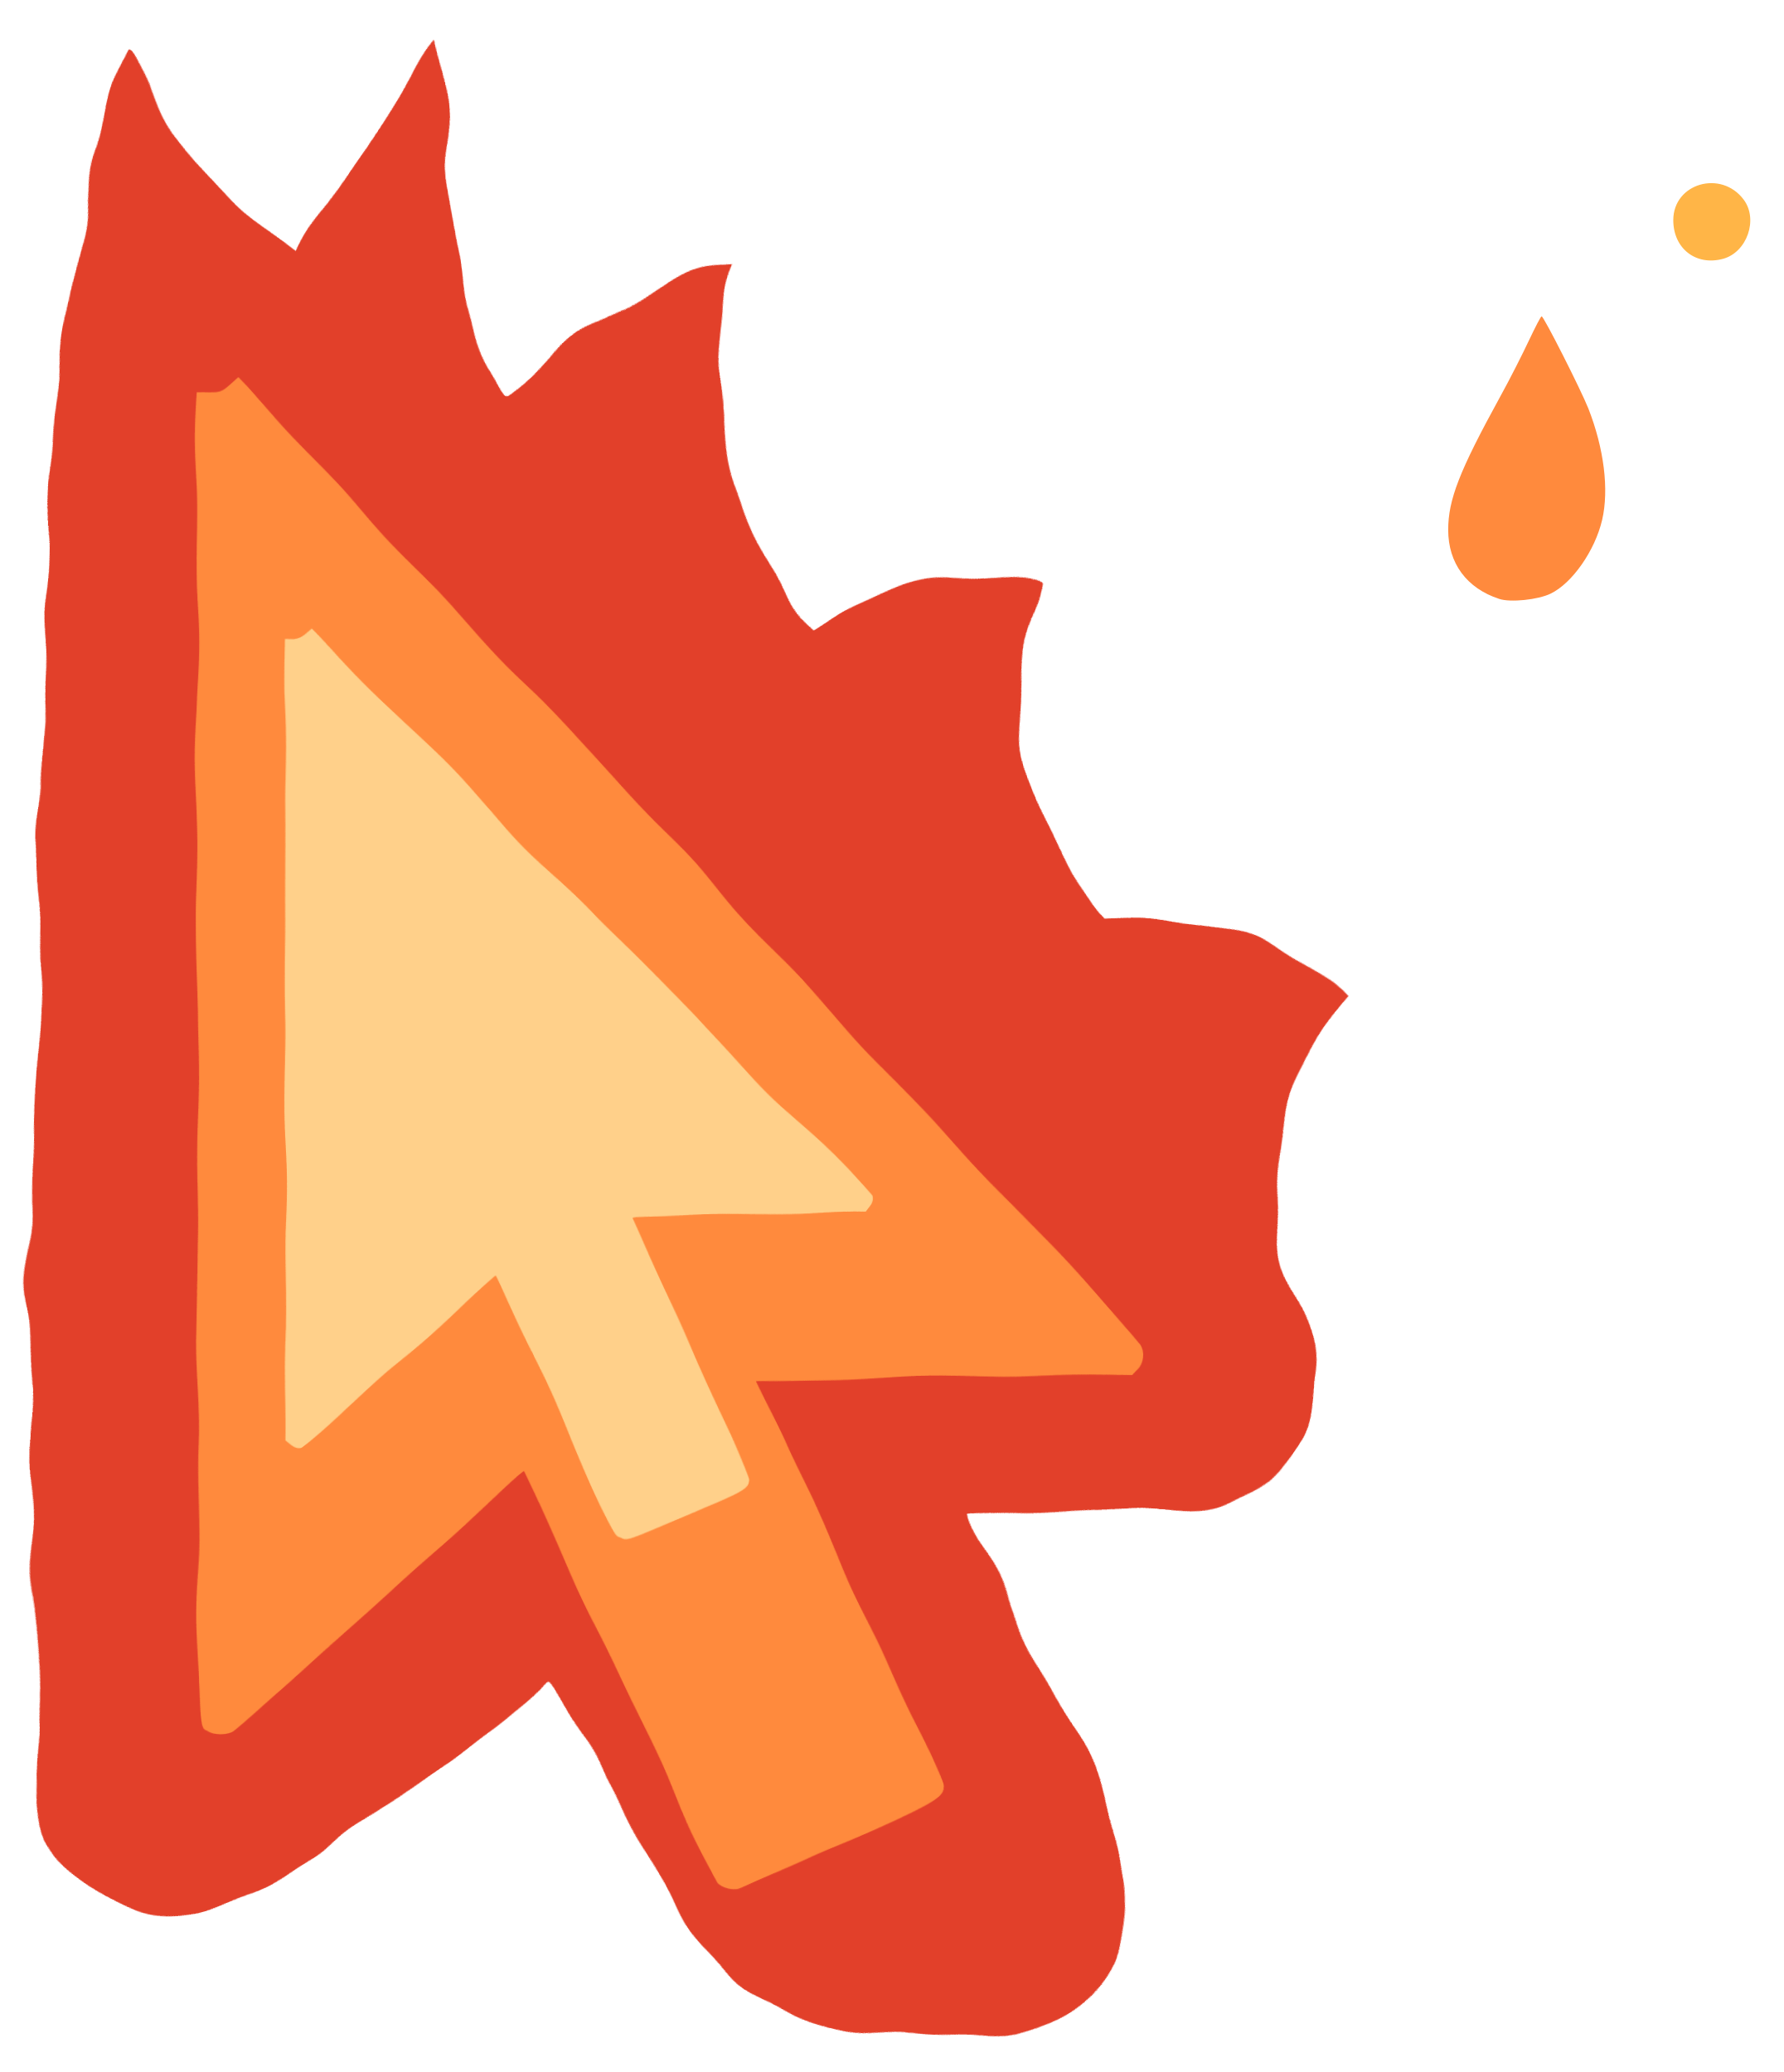
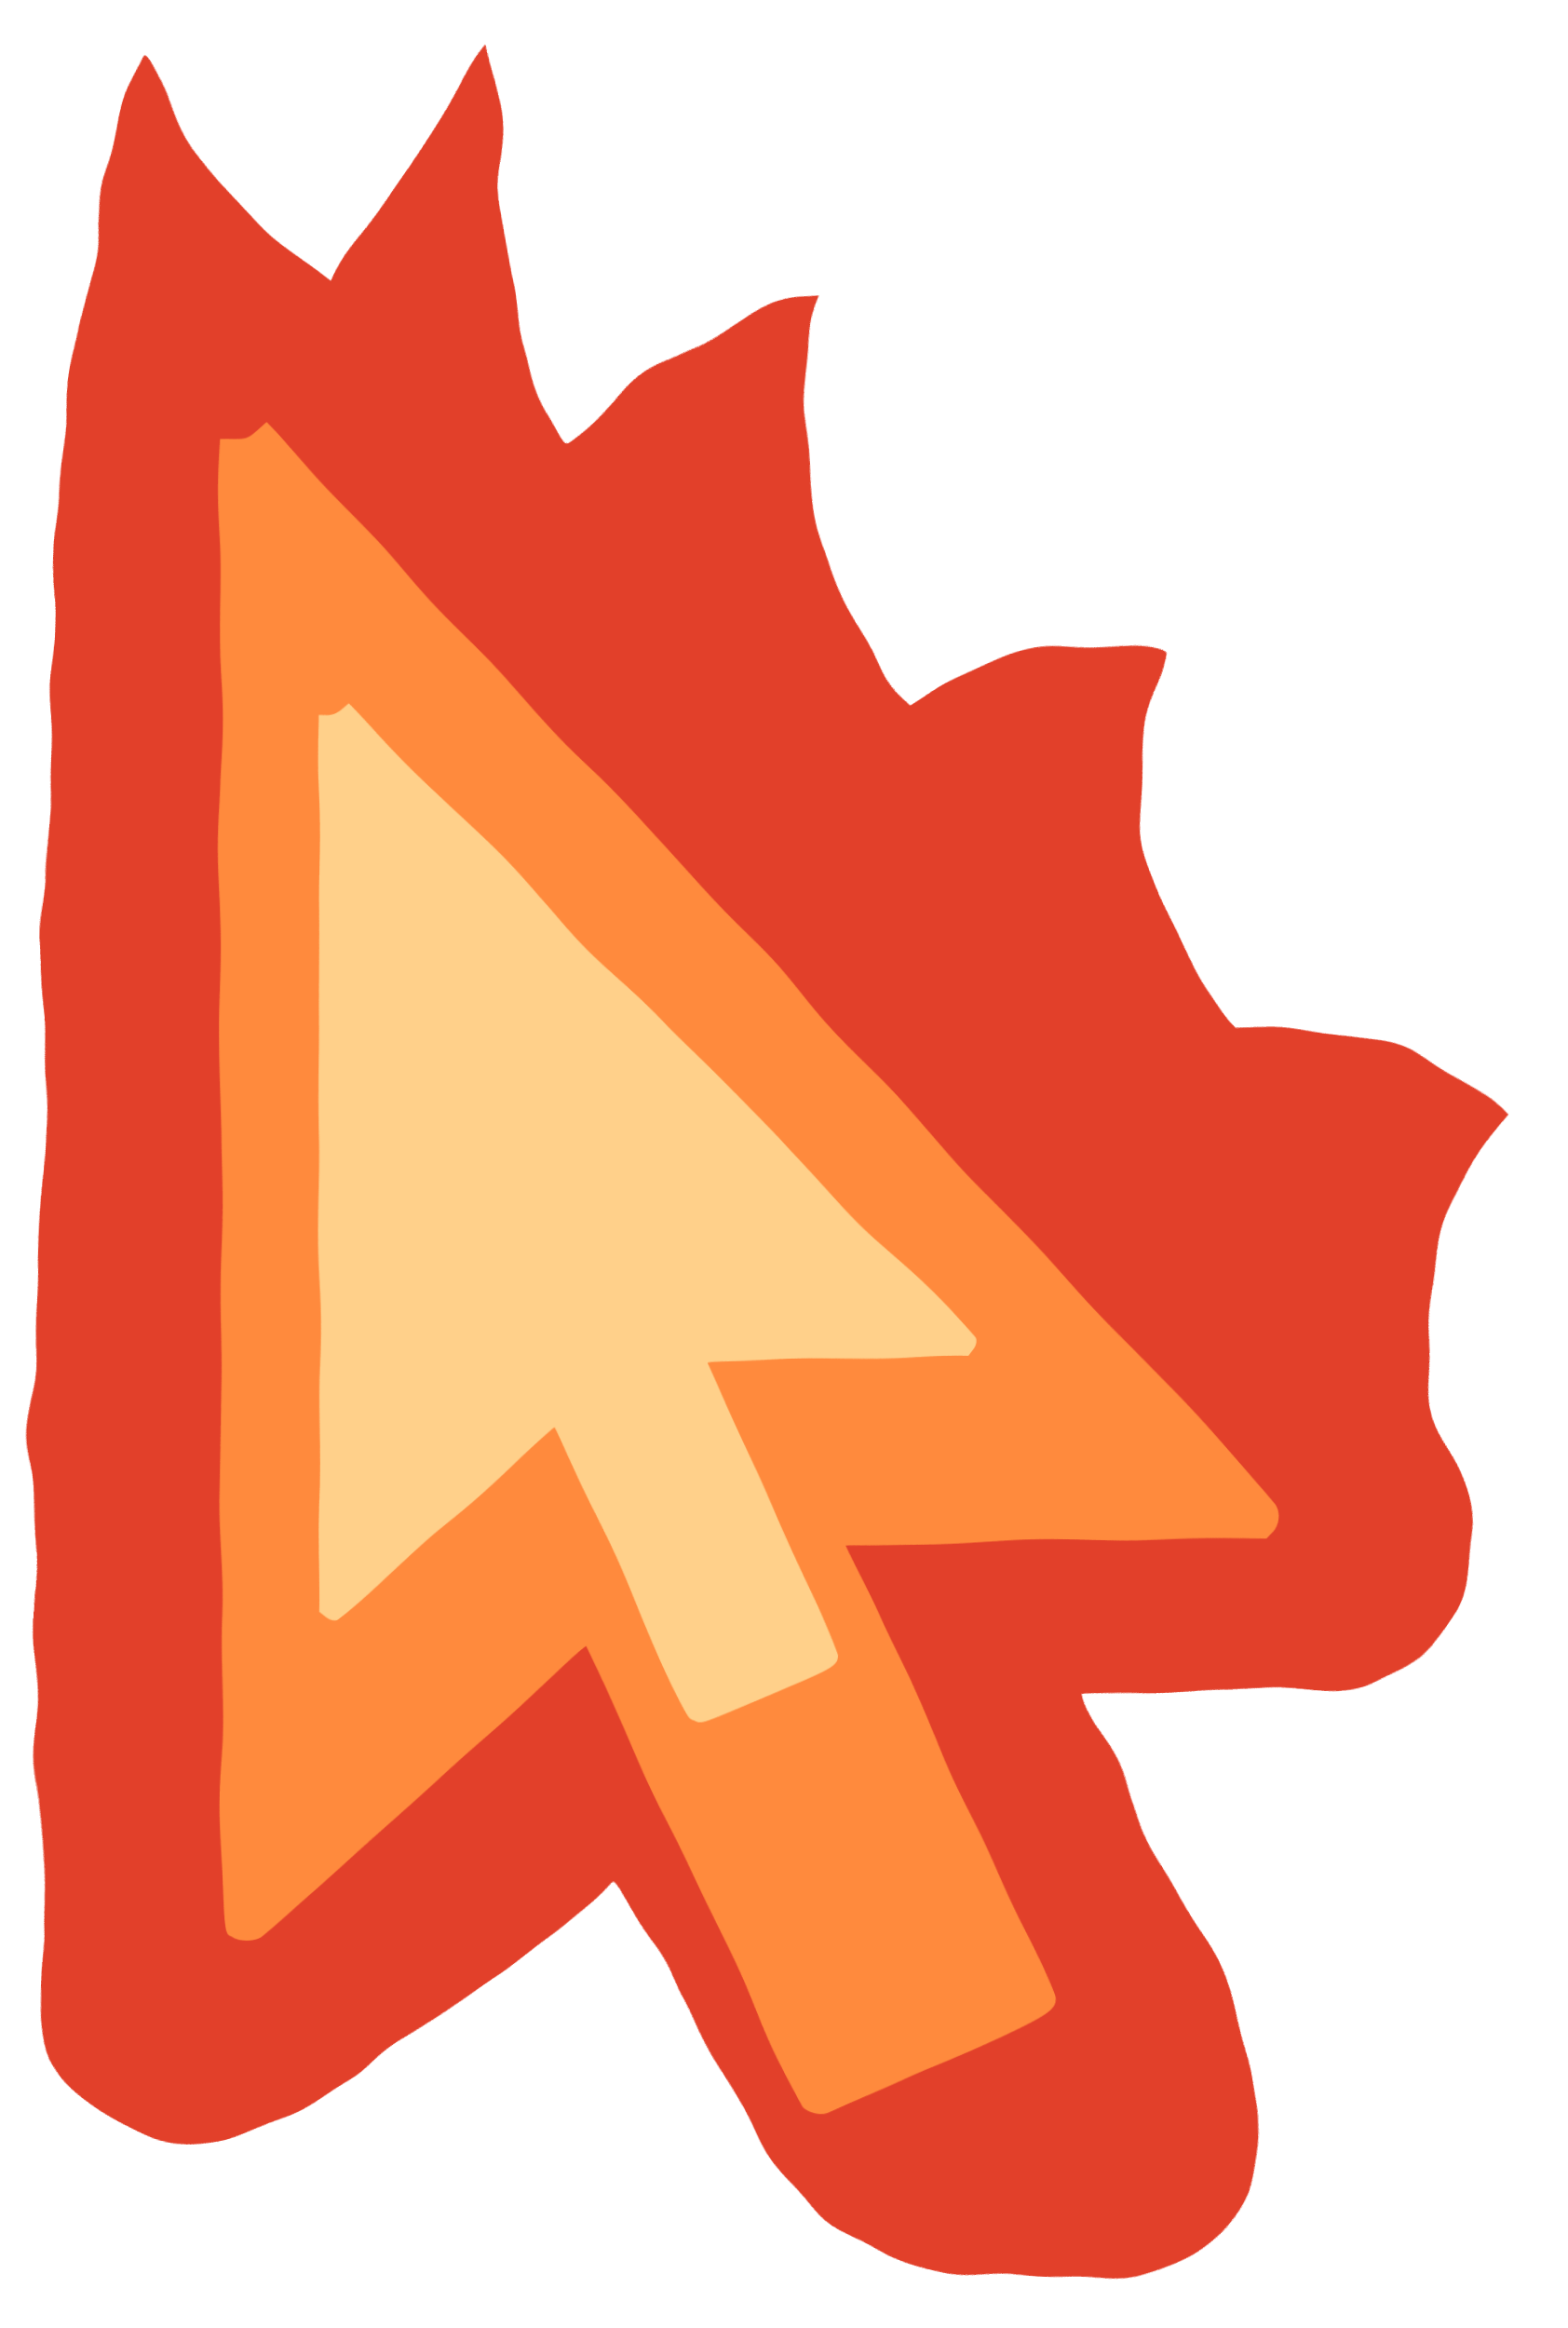
- <svg xmlns="http://www.w3.org/2000/svg" viewBox="20 20 840 976" width="840" height="976">
+ <svg xmlns="http://www.w3.org/2000/svg" viewBox="20 20 660 980" width="660" height="980">
  <defs>
    <filter id="boil" x="-5%" y="-5%" width="110%" height="110%">
      <feTurbulence type="fractalNoise" baseFrequency="0.018" numOctaves="2" seed="2" result="n">
        <animate attributeName="seed" values="2;9;17" dur="0.36s" calcMode="discrete" repeatCount="indefinite" />
      </feTurbulence>
      <feDisplacementMap in="SourceGraphic" in2="n" scale="12" xChannelSelector="R" yChannelSelector="G" />
    </filter>
    <filter id="boil-soft" x="-5%" y="-5%" width="110%" height="110%">
      <feTurbulence type="fractalNoise" baseFrequency="0.02" numOctaves="1" seed="4" result="n">
        <animate attributeName="seed" values="4;11;23" dur="0.36s" calcMode="discrete" repeatCount="indefinite" />
      </feTurbulence>
      <feDisplacementMap in="SourceGraphic" in2="n" scale="5" xChannelSelector="R" yChannelSelector="G" />
    </filter>
  </defs>
  <style>
    .flame { transform-origin: 300px 980px; animation: flick 2.4s ease-in-out infinite; }
-     .drop  { transform-origin: 740px 260px; animation: rise 2.4s ease-in-out infinite; }
-     .dot   { transform-origin: 826px 124px; animation: twinkle 1.2s steps(3) infinite; }
    @keyframes flick { 0%,100% { transform: scale(1,1) } 30% { transform: scale(1.012,0.988) } 60% { transform: scale(0.992,1.016) } }
-     @keyframes rise { 0% { transform: translate(0,0) } 50% { transform: translate(6px,-18px) rotate(4deg) } 100% { transform: translate(0,0) } }
-     @keyframes twinkle { 0% { opacity: 1 } 33% { opacity: .55 } 66% { opacity: .85 } }
    @media (prefers-reduced-motion: reduce) { * { animation: none !important } }
  </style>
  <g class="flame" filter="url(#boil)">
    <path fill="#E2402A" d="M489.3 979.9C516.4 975.9 535.6 963.6 545.4 944.1C550.4 934.4 552.5 916.8 550 906.5C549.5 904.3 548.3 898.6 547.5 893.8C542.7 866.8 532.7 843.1 504 791.0C489.6 764.7 476 736.1 476 732.0C476 731.4 497.6 731 531.8 731.0C593.5 731 593.1 731 606.5 724.5C639.1 708.7 649.5 672.5 632 635.5C609.2 587.3 616.7 535.3 651.9 496.9L657.9 490.3L655.7 488.2C645.6 478.9 617.7 463.3 602 458.2C585.3 452.8 582.8 452.5 561 452.5L540.5 452.5L538.2 450.0C533.1 444.3 519.3 422.8 515 413.5C503.9 390 500.6 375.8 500.6 350.5C500.5 329.5 502.1 319 508.1 302.6C509.7 298.1 511.1 294.1 511.3 293.6C512 290.6 468.7 289.4 455 291.9C438.6 294.9 421.3 301.7 408.2 310.2L401.8 314.3L399.4 311.4C387.9 297.6 374.3 273.4 368.1 255.6C357.6 225.6 356.4 190 364.6 150.1L365.3 146.7L360.2 147.4C337.3 150.4 307.6 165.2 275.6 189.5C266.9 196.1 258.9 202.1 257.8 202.9C255.4 204.7 254.7 203.7 248.5 191.5C236.8 168 233.9 150.8 230 83.5C228.8 63.7 227.6 45.1 227.2 42.1L226.5 36.7L221.6 44.6C218.8 49 209.5 62.6 200.7 75.0C184.9 97.4 172.6 116.5 164.6 131.2L160.4 138.9L149.5 130.8C124.7 112.5 105 88.7 85.4 53.2C81.4 45.9 80.1 44.3 79.5 45.7C70.6 67.9 62.5 101.5 53.1 156.0C44.2 207.9 41.8 250 40 393.0C39.4 434 38.8 473.6 38.5 481.0C37.1 516.2 35.9 543.5 35.3 554.0C34.1 574 34.5 650.1 36 687.0C37.6 725.9 38 822.6 36.7 851.0C35.9 867.1 36 869.1 37.9 876.3C45.9 906.8 75.3 924.9 109 920.0C141.5 915.3 187 887.5 255.5 830.5C265.4 822.2 274.5 814.7 275.7 813.7C277.9 811.9 277.9 811.9 283.7 819.7C296.8 837.4 306.7 854.6 326.1 893.6C343.6 928.9 346.8 934.5 352.4 941.1C371.1 962.6 400.8 975.6 439 979.0C462.2 981 480 981.3 489.3 979.9Z" />
  </g>
  <g filter="url(#boil-soft)">
    <path fill="#FF8A3D" d="M414.5 889.0C460.7 867.9 464 865.9 464 860.1C464 858.4 456.8 841.9 446.9 820.8C437.5 800.8 417.7 758.9 402.9 727.6C388.1 696.3 376 670.3 376 669.9C376 669.4 415.8 668.9 464.5 668.8L553 668.5L555.5 665.9C559 662.5 559.8 656.9 557.4 653.2C556.3 651.6 478.1 567.5 383.5 466.4C288.9 365.3 195.6 265.4 176.1 244.5C156.6 223.6 138.8 204.5 136.4 202.0L132 197.6L128.2 201.3C124.7 204.7 123.9 205 118.7 205.0L113 205.0L113 516.0C113 852 112.7 831.6 118.1 835.4C120.8 837.3 126.6 837.4 129.7 835.7C131.7 834.6 149.9 818.3 231.5 744.6C250.7 727.3 266.7 713.4 267.1 713.8C267.4 714.2 287.6 757.5 311.9 810.0C336.3 862.5 356.9 906.3 357.8 907.3C359.8 909.6 364.8 910.9 368 909.9C369.4 909.5 390.3 900.1 414.5 889.0Z" />
    <path fill="#FFD08A" d="M341.7 734.8C369.9 722.8 372 721.5 372 717.0C372 715.4 360.2 687.6 345.4 654.3C330.8 621.4 318.6 593.9 318.3 593.3C317.9 592.3 329.4 592 372.5 591.8L427.3 591.5L429.3 588.8C430.6 587.1 431 585.4 430.6 583.8C430.3 582.6 370.7 521.9 298.1 449.0L166.2 316.5L163.3 319.3C161.4 321.1 159.3 322 157.2 322.0L154 322.0L154.2 510.1L154.5 698.3L157.2 700.3C158.9 701.6 160.6 702.1 162.2 701.7C163.4 701.3 184.3 682.8 208.5 660.5C232.7 638.2 252.9 620.1 253.3 620.3C253.8 620.4 266.1 647.3 280.6 680.0C311 748.5 308.6 743.5 311.4 744.8C314.6 746.4 313.6 746.7 341.7 734.8Z" />
  </g>
-   <path class="drop" fill="#FF8A3D" d="M750.3 299.6C760.4 294.7 771.1 279.4 774.5 264.9C777.8 250.6 775.4 231.3 768 212.4C764.4 203.4 747 169 746 169.0C745.6 169 743 174.1 740.1 180.2C737.2 186.4 731.1 198.5 726.4 207.0C707.2 242 702 255.4 702 269.6C702 285.3 710.7 297.1 726 302.1C731.3 303.9 744.4 302.5 750.3 299.6Z" />
-   <path class="dot" fill="#FFB547" d="M831.5 141.9C842.7 138.8 848.1 123.4 841.2 114.1C830.6 99.8 808 106.3 808 123.7C808 137.1 818.7 145.4 831.5 141.9Z" />
</svg>
